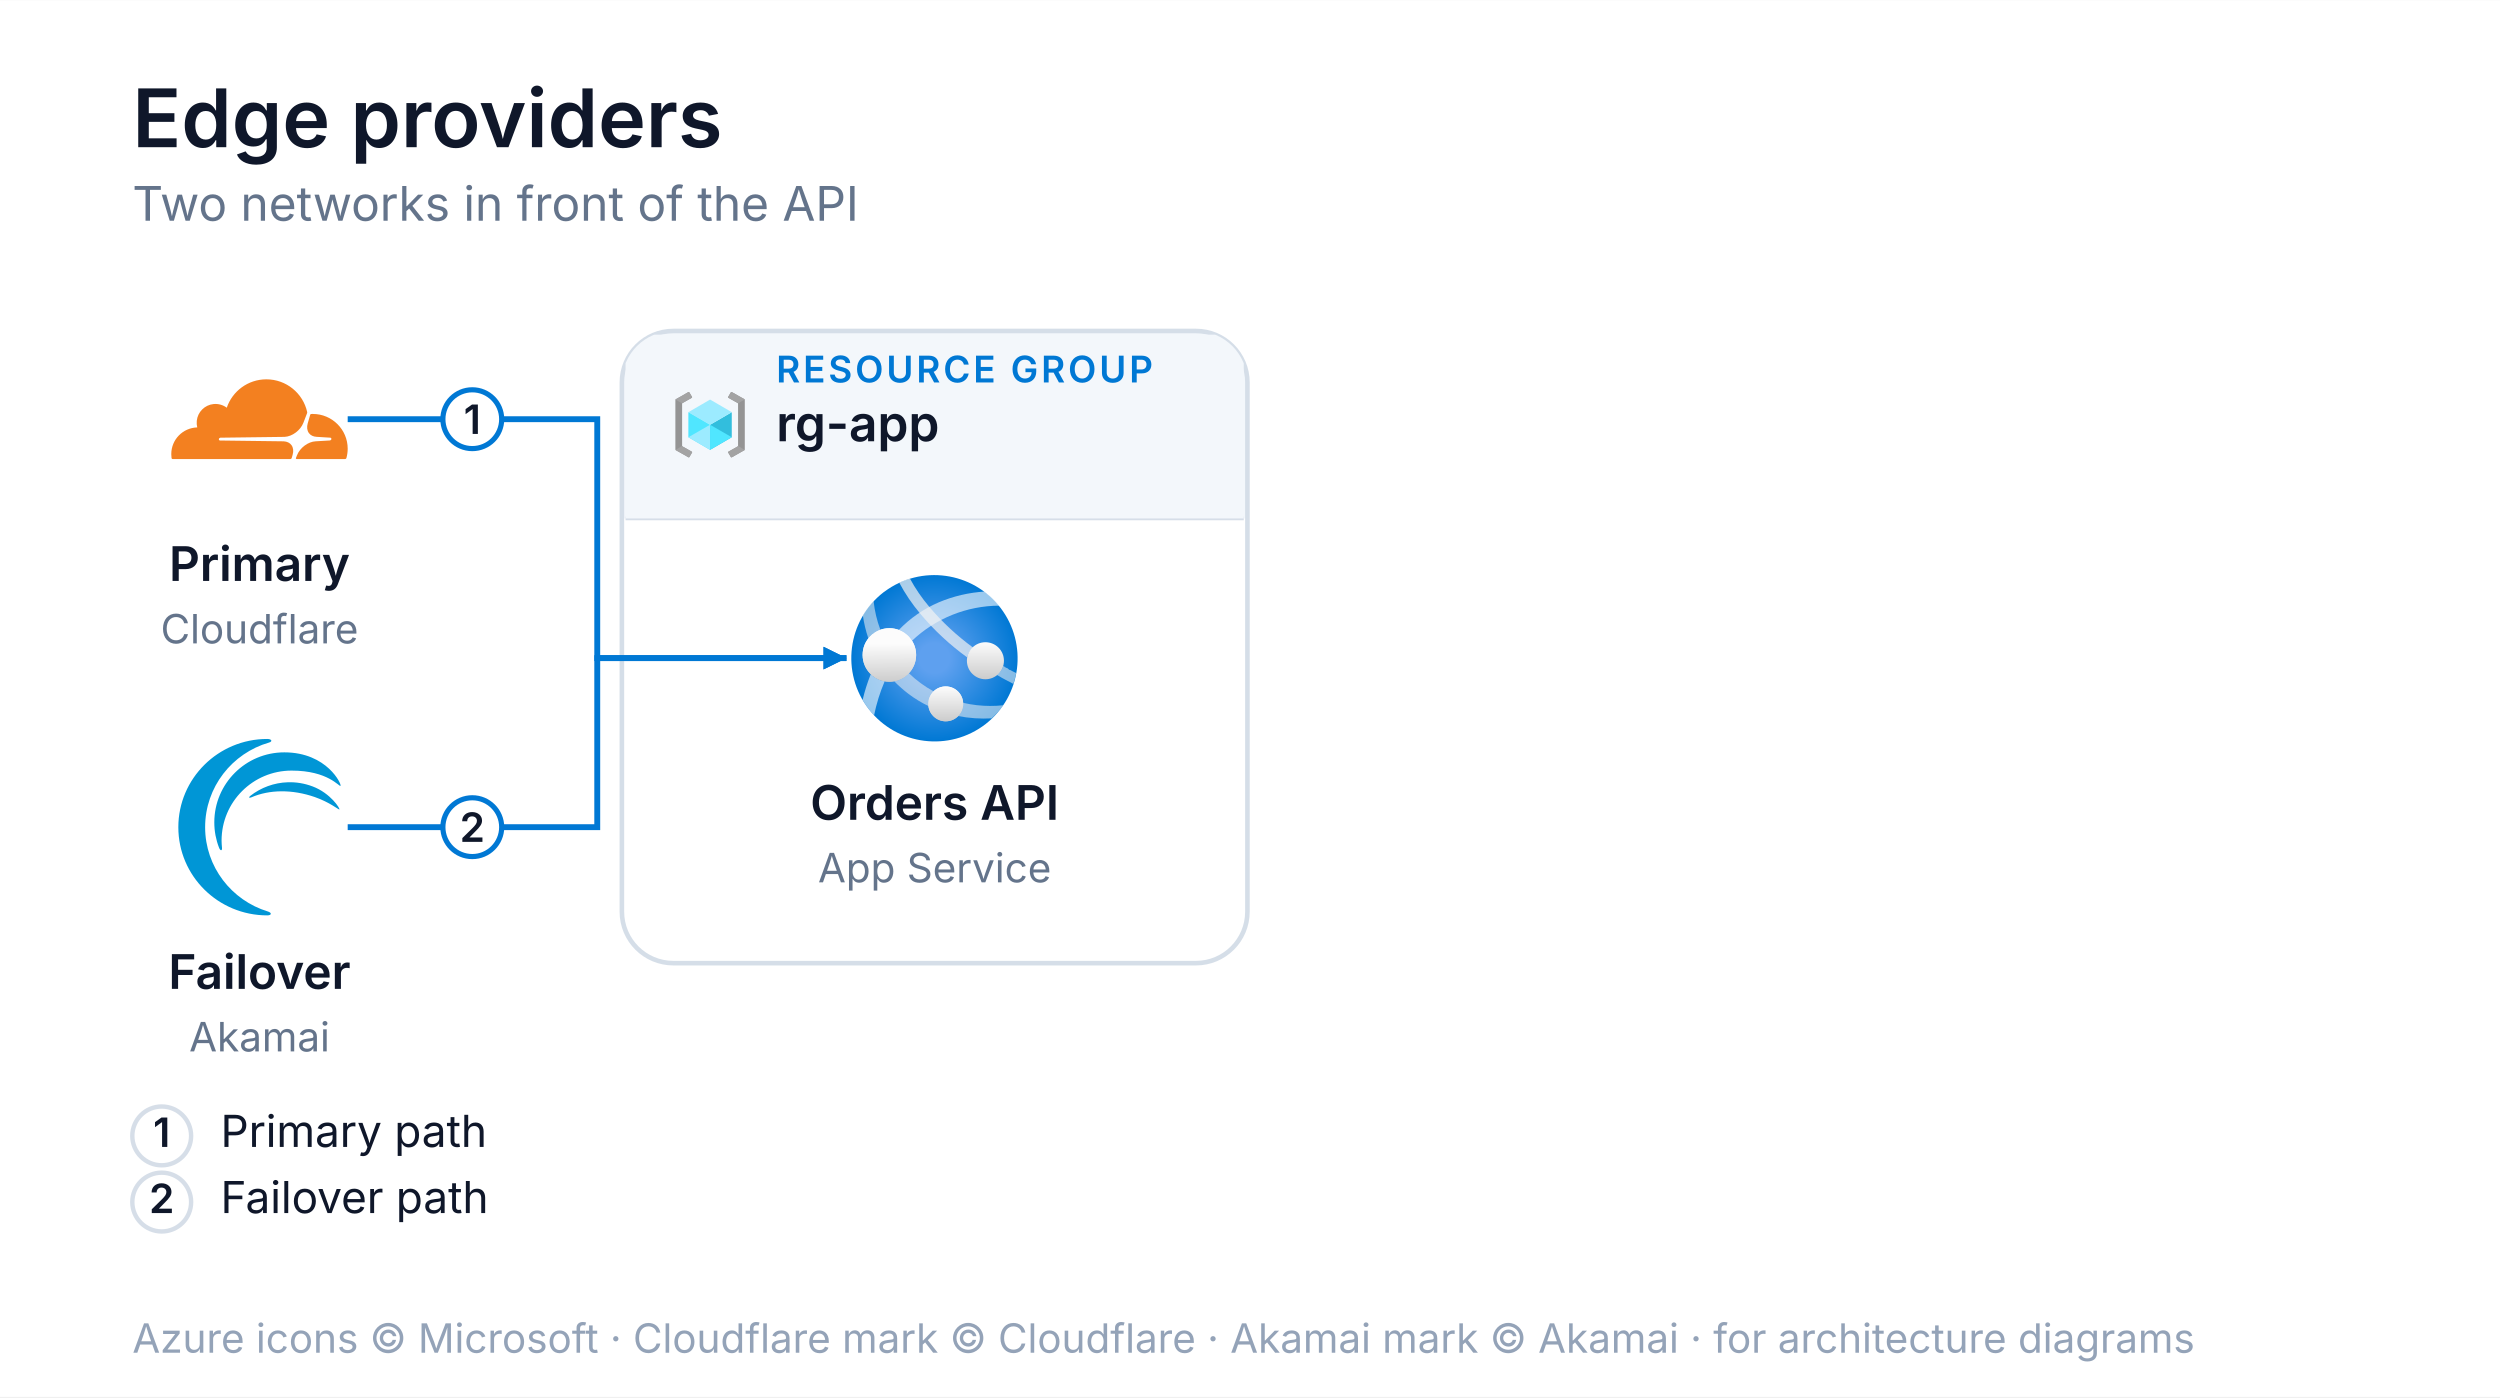
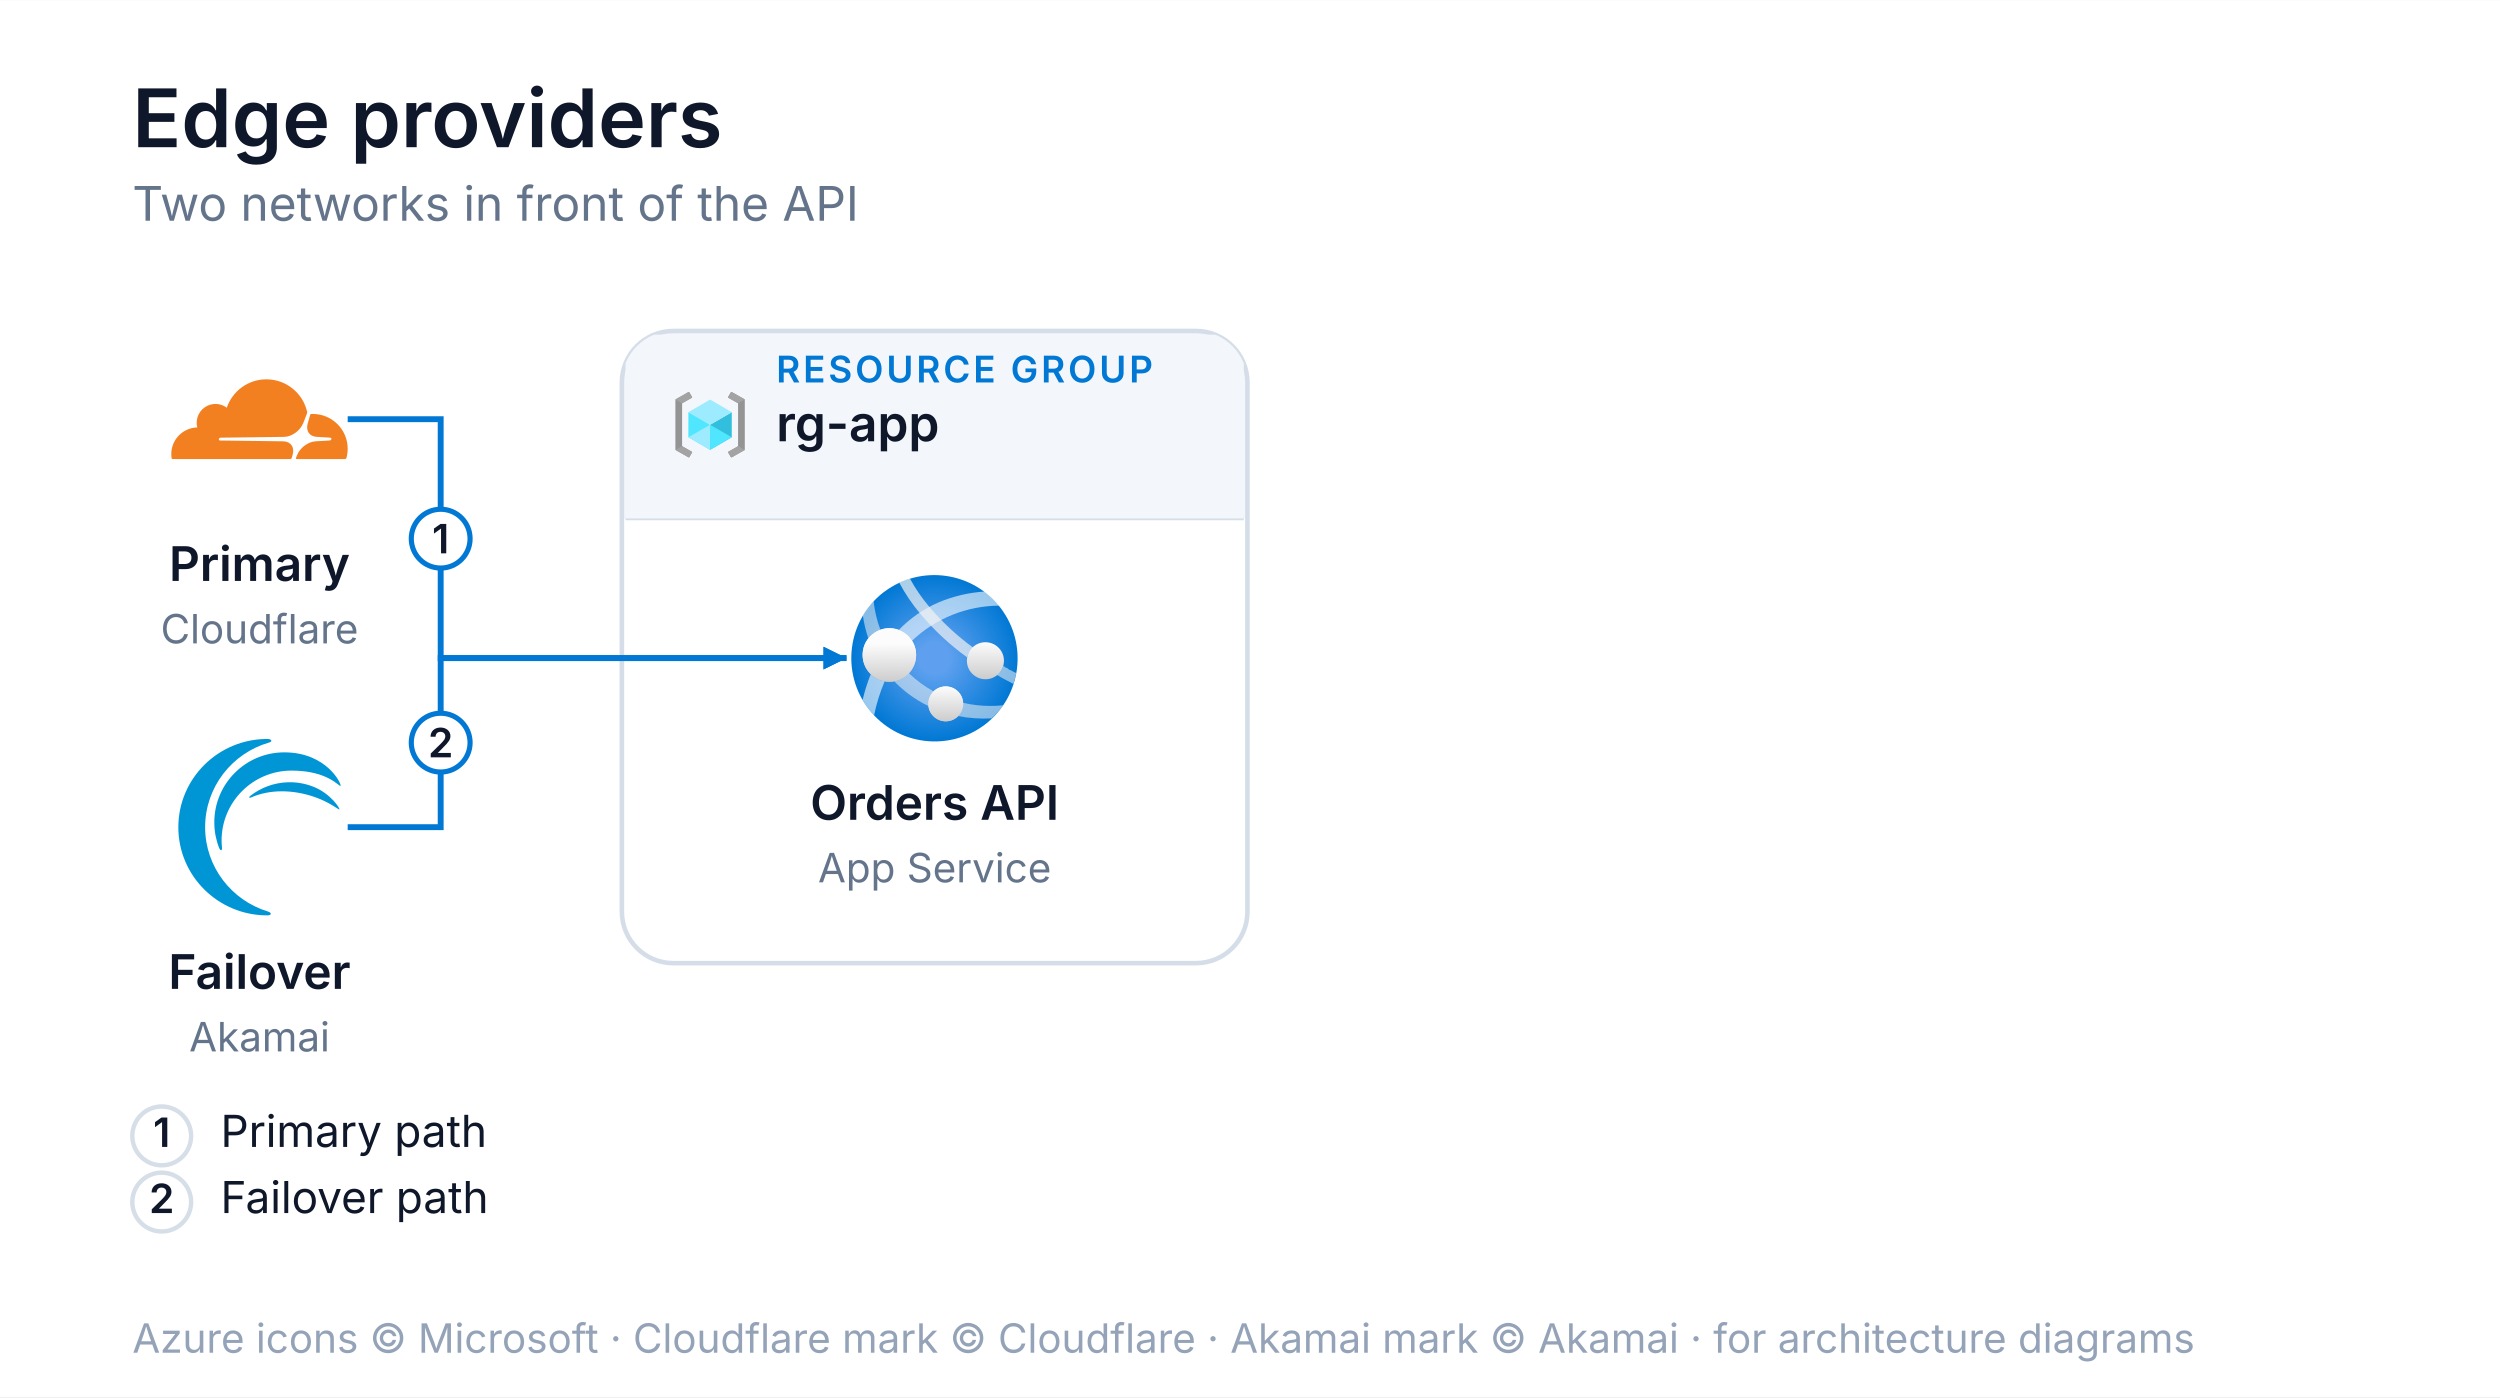
- <svg xmlns="http://www.w3.org/2000/svg" width="680" height="380" viewBox="0 0 680.2 380.0" role="img" text-rendering="optimizeLegibility">
+ <svg xmlns="http://www.w3.org/2000/svg" xmlns:xlink="http://www.w3.org/1999/xlink" width="680" height="380" viewBox="0 0 680.2 380.0" role="img" text-rendering="optimizeLegibility">
  <rect width="100%" height="100%" fill="#FFFFFF" />
  <defs>
    <marker id="arrow-0078D4" viewBox="0 0 10 10" refX="8.6" refY="5" markerWidth="8" markerHeight="8" orient="auto-start-reverse" markerUnits="userSpaceOnUse">
      <path d="M0.8 1.15 L8.6 5 L0.8 8.85 Z" fill="#0078D4" />
    </marker>
+     <style>.isk-item{transition:opacity 140ms ease}svg:has([data-node]:hover) .isk-item{opacity:.22}svg:has([data-node="n1"]:hover) .isk-item[data-node="n1"],svg:has([data-node="n1"]:hover) .isk-item[data-touch~="n1"]{opacity:1}svg:has([data-node="n2"]:hover) .isk-item[data-node="n2"],svg:has([data-node="n2"]:hover) .isk-item[data-touch~="n2"]{opacity:1}svg:has([data-node="n3"]:hover) .isk-item[data-node="n3"],svg:has([data-node="n3"]:hover) .isk-item[data-touch~="n3"]{opacity:1}.isk-fold{outline:none;cursor:pointer}.isk-fold.isk-focused .isk-fold-ring,.isk-fold:focus .isk-fold-ring,.isk-fold:focus-visible .isk-fold-ring{stroke:#0078D4;stroke-width:2}.isk-legend{cursor:pointer}.isk-legend.isk-focused .isk-legend-ring,.isk-legend:focus .isk-legend-ring,.isk-legend:focus-visible .isk-legend-ring{stroke:#0078D4;stroke-width:1.6}.isk-badge:target{filter:drop-shadow(0 0 2.5px #0078D4)}</style>
    <clipPath id="clip1">
      <rect x="169.2" y="90.0" width="170.2" height="172.0" rx="14" />
    </clipPath>
  </defs>
  <g clip-path="url(#clip1)">
    <rect x="169.2" y="90.0" width="170.2" height="172.0" fill="#FFFFFF" />
    <rect x="169.2" y="90.0" width="170.2" height="51.0" fill="#F3F7FB" />
  </g>
  <rect x="169.2" y="90.0" width="170.2" height="172.0" rx="14" ry="14" fill="none" stroke="#D5DEE8" stroke-width="1.25" />
  <line x1="170.2" y1="141.0" x2="338.4" y2="141.0" stroke="#D6DEE8" stroke-width="1" />
-   <path d="M 94.6 114.0 L 162.5 114.0 L 162.5 179.0 L 230.3 179.0" fill="none" stroke="#0078D4" stroke-width="1.6" stroke-linecap="butt" stroke-linejoin="miter" marker-end="url(#arrow-0078D4)" />
-   <path d="M 94.6 225.0 L 162.5 225.0 L 162.5 179.0 L 230.3 179.0" fill="none" stroke="#0078D4" stroke-width="1.6" stroke-linecap="butt" stroke-linejoin="miter" marker-end="url(#arrow-0078D4)" />
+   <path class="isk-item" data-touch="n1 n3" d="M 94.6 114.0 L 119.9 114.0 L 119.9 179.0 L 230.3 179.0" fill="none" stroke="#0078D4" stroke-width="1.6" stroke-linecap="butt" stroke-linejoin="miter" marker-end="url(#arrow-0078D4)" />
+   <path class="isk-item" data-touch="n2 n3" d="M 94.6 225.0 L 119.9 225.0 L 119.9 179.0 L 230.3 179.0" fill="none" stroke="#0078D4" stroke-width="1.6" stroke-linecap="butt" stroke-linejoin="miter" marker-end="url(#arrow-0078D4)" />
  <g clip-path="url(#clip1)">
    <rect x="170.2" y="91.0" width="168.2" height="50.0" fill="#F3F7FB" />
  </g>
  <svg x="183.2" y="105.5" width="20.0" height="20.0" viewBox="0 0 18 18" preserveAspectRatio="xMidYMid meet" overflow="visible">
    <g>
      <g>
        <path d="M.5,15.08a.16.16,0,0,0,.08.14l1.16.65L3.7,17a.17.17,0,0,0,.23-.06l.66-1.12a.16.16,0,0,0-.06-.21l-2.3-1.3a.17.17,0,0,1-.08-.14V3.85a.16.16,0,0,1,.08-.14l2.3-1.3a.16.16,0,0,0,.06-.21L3.93,1.08A.17.17,0,0,0,3.7,1L1.78,2.11l-1.2.67a.16.16,0,0,0-.08.14V15.08Z" fill="#949494" />
        <path d="M2.14,3.77l.06-.06,2.3-1.3a.14.14,0,0,0,.06-.21L3.9,1.08A.15.15,0,0,0,3.68,1L1.75,2.11.56,2.78s-.05,0-.06.06l.9.51Z" fill="#a3a3a3" />
        <path d="M4.5,15.59l-2.3-1.3a.22.22,0,0,1-.07-.09l-1.62,1,.05,0,1.15.65,2,1.11a.15.15,0,0,0,.22-.06l.66-1.12A.14.14,0,0,0,4.5,15.59Z" fill="#a3a3a3" />
      </g>
      <path d="M17.5,15.08a.16.16,0,0,1-.08.14l-1.16.65L14.3,17a.17.17,0,0,1-.23-.06l-.66-1.12a.16.16,0,0,1,.06-.21l2.3-1.3a.17.17,0,0,0,.08-.14V3.85a.16.16,0,0,0-.08-.14l-2.3-1.3a.16.16,0,0,1-.06-.21l.66-1.12A.17.17,0,0,1,14.3,1l1.92,1.09,1.2.67a.16.16,0,0,1,.08.14V15.08Z" fill="#949494" />
      <path d="M15.86,3.77l-.06-.06-2.3-1.3a.14.14,0,0,1-.06-.21l.66-1.12A.15.15,0,0,1,14.32,1l1.93,1.09,1.19.67s0,0,.06.06l-.9.51Z" fill="#a3a3a3" />
      <path d="M13.5,15.59l2.3-1.3a.22.22,0,0,0,.07-.09l1.62,1,0,0-1.15.65-2,1.11a.15.15,0,0,1-.22-.06l-.66-1.12A.14.14,0,0,1,13.5,15.59Z" fill="#a3a3a3" />
      <polygon points="14.31 5.93 14.31 12.07 8.99 15.16 8.99 9.01 14.31 5.93" fill="#32bedd" />
      <polygon points="14.31 5.93 9 9.02 3.68 5.93 9 2.84 14.31 5.93" fill="#9cebff" />
      <polygon points="8.99 9.02 8.99 15.16 3.68 12.07 3.68 5.93 8.99 9.02" fill="#50e6ff" />
      <polygon points="3.68 12.07 8.99 9.01 8.99 15.16 3.68 12.07" fill="#9cebff" />
      <polygon points="14.31 12.07 8.99 9.01 8.99 15.16 14.31 12.07" fill="#50e6ff" />
    </g>
  </svg>
  <text x="211.2" y="104.0" fill="#0078D4" font-family="&quot;Segoe UI&quot;, Inter, &quot;Helvetica Neue&quot;, Arial, sans-serif" font-size="10" font-weight="600" letter-spacing="0.08em">RESOURCE GROUP</text>
  <text x="211.2" y="120.0" fill="#0F172A" font-family="&quot;Segoe UI&quot;, Inter, &quot;Helvetica Neue&quot;, Arial, sans-serif" font-size="13.5" font-weight="600">rg-app</text>
-   <svg x="46.6" y="90.0" width="48.0" height="48.0" viewBox="0 0 24 24" preserveAspectRatio="xMidYMid meet" overflow="visible">
-     <path fill="#F38020" d="M16.509 16.845c.147-.507.091-.971-.155-1.315-.225-.316-.605-.499-1.062-.52l-8.659-.112a.156.156 0 0 1-.133-.071c-.028-.042-.035-.099-.021-.155.028-.084.112-.148.204-.156l8.736-.112c1.035-.049 2.16-.887 2.554-1.914l.499-1.301c.021-.056.029-.113.015-.168-.562-2.546-2.835-4.445-5.55-4.445-2.504 0-4.628 1.618-5.388 3.861-.493-.366-1.119-.562-1.794-.499-1.203.119-2.167 1.083-2.286 2.286-.028.31-.007.613.064.894C1.568 13.171 0 14.775 0 16.752c0 .175.014.351.035.527.014.083.084.147.169.147h15.981c.091 0 .176-.065.203-.155l.12-.427zm2.757-5.563c-.077 0-.161 0-.238.011-.057 0-.105.042-.127.098l-.338 1.174c-.147.507-.092.971.154 1.316.226.316.606.498 1.062.519l1.844.113c.056 0 .105.026.133.07.028.043.035.107.021.156-.028.084-.113.148-.204.155l-1.921.112c-1.041.049-2.158.887-2.553 1.914l-.141.358c-.028.071.021.142.099.142h6.598c.077 0 .147-.049.169-.126.112-.408.176-.837.176-1.28 0-2.603-2.125-4.727-4.734-4.727" />
-   </svg>
-   <text x="70.6" y="158.0" text-anchor="middle" fill="#0F172A" font-family="&quot;Segoe UI&quot;, Inter, &quot;Helvetica Neue&quot;, Arial, sans-serif" font-size="13" font-weight="600">Primary</text>
-   <text x="70.6" y="175.0" text-anchor="middle" fill="#64748B" font-family="&quot;Segoe UI&quot;, Inter, &quot;Helvetica Neue&quot;, Arial, sans-serif" font-size="11">Cloudflare</text>
-   <svg x="46.6" y="201.0" width="48.0" height="48.0" viewBox="0 0 24 24" preserveAspectRatio="xMidYMid meet" overflow="visible">
-     <path fill="#0096D6" d="M13.055 0C6.384 0 .961 5.38.961 12.008.961 18.635 6.37 24 13.055 24c.617 0 .645-.357.086-.529-4.935-1.506-8.535-6.069-8.535-11.463 0-5.466 3.672-10.071 8.693-11.52C13.815.345 13.672 0 13.055 0Zm2.324 1.822c-5.265 0-9.525 4.261-9.525 9.525 0 1.219.229 2.382.644 3.443.172.459.445.458.402.014-.029-.316-.057-.645-.057-.975 0-5.265 4.261-9.525 9.525-9.525 4.978 0 6.47 2.224 6.656 2.08.201-.158-1.808-4.562-7.646-4.562zm.469 4.07c-1.862.059-3.651.717-5.104 1.855-.258.201-.157.328.144.199 2.467-1.076 5.581-1.105 8.637-.043 2.051.717 3.241 1.736 3.342 1.693.158-.072-1.192-2.223-3.645-3.141-1.113-.42-2.258-.6-3.375-.564z" />
-   </svg>
-   <text x="70.6" y="269.0" text-anchor="middle" fill="#0F172A" font-family="&quot;Segoe UI&quot;, Inter, &quot;Helvetica Neue&quot;, Arial, sans-serif" font-size="13" font-weight="600">Failover</text>
-   <text x="70.6" y="286.0" text-anchor="middle" fill="#64748B" font-family="&quot;Segoe UI&quot;, Inter, &quot;Helvetica Neue&quot;, Arial, sans-serif" font-size="11">Akamai</text>
-   <svg x="230.3" y="155.0" width="48.0" height="48.0" viewBox="0 0 18 18" preserveAspectRatio="xMidYMid meet" overflow="visible">
-     <defs>
-       <radialGradient id="n5e2cf8746-c9a8-4eee-86c2-4951983c6032" cx="13428.81" cy="3518.86" r="56.67" gradientTransform="translate(-2005.33 -518.83) scale(0.15)" gradientUnits="userSpaceOnUse">
-         <stop offset="0.18" stop-color="#5ea0ef" />
-         <stop offset="1" stop-color="#0078d4" />
-       </radialGradient>
-       <linearGradient id="n5bdd213dd-d313-473c-8ff4-0133fd3a9033" x1="4.4" y1="11.48" x2="4.37" y2="7.53" gradientUnits="userSpaceOnUse">
-         <stop offset="0" stop-color="#ccc" />
-         <stop offset="1" stop-color="#fcfcfc" />
-       </linearGradient>
-       <linearGradient id="n5afcc63c5-3649-4476-a742-bcb53a569f3c" x1="10.13" y1="15.45" x2="10.13" y2="11.9" gradientUnits="userSpaceOnUse">
-         <stop offset="0" stop-color="#ccc" />
-         <stop offset="1" stop-color="#fcfcfc" />
-       </linearGradient>
-       <linearGradient id="n5bd873f0b-9954-4aa5-a3df-9f4c64e8729d" x1="14.18" y1="11.15" x2="14.18" y2="7.38" gradientUnits="userSpaceOnUse">
-         <stop offset="0" stop-color="#ccc" />
-         <stop offset="1" stop-color="#fcfcfc" />
-       </linearGradient>
-     </defs>
-     <path id="n5ee75dd06-1aca-4f76-9d11-d05a284020ad" d="M14.21,15.72A8.5,8.5,0,0,1,3.79,2.28l.09-.06a8.5,8.5,0,0,1,10.33,13.5" fill="url(#n5e2cf8746-c9a8-4eee-86c2-4951983c6032)" />
-     <path d="M6.69,7.23A13,13,0,0,1,15.6,3.65a8.47,8.47,0,0,0-1.49-1.44,14.34,14.34,0,0,0-4.69,1.1A12.54,12.54,0,0,0,5.34,6.13,2.76,2.76,0,0,1,6.69,7.23Z" fill="#fff" opacity="0.6" />
-     <path d="M2.48,10.65a17.86,17.86,0,0,0-.83,2.62,7.82,7.82,0,0,0,.62.92c.18.23.35.44.55.65A17.94,17.94,0,0,1,3.9,11.37,2.76,2.76,0,0,1,2.48,10.65Z" fill="#fff" opacity="0.6" />
-     <path d="M3.46,6.11a12,12,0,0,1-.69-2.94,8.15,8.15,0,0,0-1.1,1.45A12.69,12.69,0,0,0,2.24,7,2.69,2.69,0,0,1,3.46,6.11Z" fill="#f2f2f2" opacity="0.55" />
-     <circle cx="4.38" cy="8.68" r="2.73" fill="url(#n5bdd213dd-d313-473c-8ff4-0133fd3a9033)" />
-     <path d="M8.36,13.67A1.77,1.77,0,0,1,8.9,12.4a11.88,11.88,0,0,1-2.53-1.86,2.74,2.74,0,0,1-1.49.83,13.1,13.1,0,0,0,1.45,1.28A12.12,12.12,0,0,0,8.38,13.9,1.79,1.79,0,0,1,8.36,13.67Z" fill="#f2f2f2" opacity="0.55" />
-     <path d="M14.66,13.88a12,12,0,0,1-2.76-.32.41.41,0,0,1,0,.11,1.75,1.75,0,0,1-.51,1.24,13.69,13.69,0,0,0,3.42.24A8.21,8.21,0,0,0,16,13.81,11.5,11.5,0,0,1,14.66,13.88Z" fill="#f2f2f2" opacity="0.55" />
-     <circle cx="10.13" cy="13.67" r="1.78" fill="url(#n5afcc63c5-3649-4476-a742-bcb53a569f3c)" />
-     <path d="M12.32,8.93a1.83,1.83,0,0,1,.61-1A25.5,25.5,0,0,1,8.47,3.79a16.91,16.91,0,0,1-2-2.92,7.64,7.64,0,0,0-1.09.42A18.14,18.14,0,0,0,7.53,4.47,26.44,26.44,0,0,0,12.32,8.93Z" fill="#f2f2f2" opacity="0.7" />
-     <circle cx="14.18" cy="9.27" r="1.89" fill="url(#n5bd873f0b-9954-4aa5-a3df-9f4c64e8729d)" />
-     <path d="M17.35,10.54,17,10.37l0,0-.3-.16-.06,0L16.38,10l-.07,0L16,9.8a1.76,1.76,0,0,1-.64.92c.12.08.25.15.38.22l.08.05.35.19,0,0,.86.45h0a8.63,8.63,0,0,0,.29-1.11Z" fill="#f2f2f2" opacity="0.55" />
-     <circle cx="4.38" cy="8.68" r="2.73" fill="url(#n5bdd213dd-d313-473c-8ff4-0133fd3a9033)" />
-     <circle cx="10.13" cy="13.67" r="1.78" fill="url(#n5afcc63c5-3649-4476-a742-bcb53a569f3c)" />
-   </svg>
-   <text x="254.3" y="223.0" text-anchor="middle" fill="#0F172A" font-family="&quot;Segoe UI&quot;, Inter, &quot;Helvetica Neue&quot;, Arial, sans-serif" font-size="13" font-weight="600">Orders API</text>
-   <text x="254.3" y="240.0" text-anchor="middle" fill="#64748B" font-family="&quot;Segoe UI&quot;, Inter, &quot;Helvetica Neue&quot;, Arial, sans-serif" font-size="11">App Service</text>
-   <circle cx="128.5" cy="114.0" r="8.0" fill="#FFFFFF" stroke="#0078D4" stroke-width="1.4" />
-   <text x="128.5" y="118.0" text-anchor="middle" fill="#0F172A" font-family="&quot;Segoe UI&quot;, Inter, &quot;Helvetica Neue&quot;, Arial, sans-serif" font-size="11" font-weight="600">1</text>
-   <circle cx="128.5" cy="225.0" r="8.0" fill="#FFFFFF" stroke="#0078D4" stroke-width="1.4" />
-   <text x="128.5" y="229.0" text-anchor="middle" fill="#0F172A" font-family="&quot;Segoe UI&quot;, Inter, &quot;Helvetica Neue&quot;, Arial, sans-serif" font-size="11" font-weight="600">2</text>
-   <circle cx="44.0" cy="309.0" r="8" fill="#FFFFFF" stroke="#D6DEE8" stroke-width="1.2" />
-   <text x="44.0" y="312.0" text-anchor="middle" fill="#0F172A" font-family="&quot;Segoe UI&quot;, Inter, &quot;Helvetica Neue&quot;, Arial, sans-serif" font-size="11" font-weight="600">1</text>
-   <text x="60.0" y="312.0" fill="#0F172A" font-family="&quot;Segoe UI&quot;, Inter, &quot;Helvetica Neue&quot;, Arial, sans-serif" font-size="12">Primary path</text>
-   <circle cx="44.0" cy="327.0" r="8" fill="#FFFFFF" stroke="#D6DEE8" stroke-width="1.2" />
-   <text x="44.0" y="330.0" text-anchor="middle" fill="#0F172A" font-family="&quot;Segoe UI&quot;, Inter, &quot;Helvetica Neue&quot;, Arial, sans-serif" font-size="11" font-weight="600">2</text>
-   <text x="60.0" y="330.0" fill="#0F172A" font-family="&quot;Segoe UI&quot;, Inter, &quot;Helvetica Neue&quot;, Arial, sans-serif" font-size="12">Failover path</text>
+   <g class="isk-item" data-node="n1">
+     <svg x="46.6" y="90.0" width="48.0" height="48.0" viewBox="0 0 24 24" preserveAspectRatio="xMidYMid meet" overflow="visible">
+       <path fill="#F38020" d="M16.509 16.845c.147-.507.091-.971-.155-1.315-.225-.316-.605-.499-1.062-.52l-8.659-.112a.156.156 0 0 1-.133-.071c-.028-.042-.035-.099-.021-.155.028-.084.112-.148.204-.156l8.736-.112c1.035-.049 2.16-.887 2.554-1.914l.499-1.301c.021-.056.029-.113.015-.168-.562-2.546-2.835-4.445-5.55-4.445-2.504 0-4.628 1.618-5.388 3.861-.493-.366-1.119-.562-1.794-.499-1.203.119-2.167 1.083-2.286 2.286-.028.31-.007.613.064.894C1.568 13.171 0 14.775 0 16.752c0 .175.014.351.035.527.014.083.084.147.169.147h15.981c.091 0 .176-.065.203-.155l.12-.427zm2.757-5.563c-.077 0-.161 0-.238.011-.057 0-.105.042-.127.098l-.338 1.174c-.147.507-.092.971.154 1.316.226.316.606.498 1.062.519l1.844.113c.056 0 .105.026.133.07.028.043.035.107.021.156-.028.084-.113.148-.204.155l-1.921.112c-1.041.049-2.158.887-2.553 1.914l-.141.358c-.028.071.021.142.099.142h6.598c.077 0 .147-.049.169-.126.112-.408.176-.837.176-1.28 0-2.603-2.125-4.727-4.734-4.727" />
+     </svg>
+     <text x="70.6" y="158.0" text-anchor="middle" fill="#0F172A" font-family="&quot;Segoe UI&quot;, Inter, &quot;Helvetica Neue&quot;, Arial, sans-serif" font-size="13" font-weight="600">Primary</text>
+     <text x="70.6" y="175.0" text-anchor="middle" fill="#64748B" font-family="&quot;Segoe UI&quot;, Inter, &quot;Helvetica Neue&quot;, Arial, sans-serif" font-size="11">Cloudflare</text>
+   </g>
+   <g class="isk-item" data-node="n2">
+     <svg x="46.6" y="201.0" width="48.0" height="48.0" viewBox="0 0 24 24" preserveAspectRatio="xMidYMid meet" overflow="visible">
+       <path fill="#0096D6" d="M13.055 0C6.384 0 .961 5.38.961 12.008.961 18.635 6.37 24 13.055 24c.617 0 .645-.357.086-.529-4.935-1.506-8.535-6.069-8.535-11.463 0-5.466 3.672-10.071 8.693-11.52C13.815.345 13.672 0 13.055 0Zm2.324 1.822c-5.265 0-9.525 4.261-9.525 9.525 0 1.219.229 2.382.644 3.443.172.459.445.458.402.014-.029-.316-.057-.645-.057-.975 0-5.265 4.261-9.525 9.525-9.525 4.978 0 6.47 2.224 6.656 2.08.201-.158-1.808-4.562-7.646-4.562zm.469 4.07c-1.862.059-3.651.717-5.104 1.855-.258.201-.157.328.144.199 2.467-1.076 5.581-1.105 8.637-.043 2.051.717 3.241 1.736 3.342 1.693.158-.072-1.192-2.223-3.645-3.141-1.113-.42-2.258-.6-3.375-.564z" />
+     </svg>
+     <text x="70.6" y="269.0" text-anchor="middle" fill="#0F172A" font-family="&quot;Segoe UI&quot;, Inter, &quot;Helvetica Neue&quot;, Arial, sans-serif" font-size="13" font-weight="600">Failover</text>
+     <text x="70.6" y="286.0" text-anchor="middle" fill="#64748B" font-family="&quot;Segoe UI&quot;, Inter, &quot;Helvetica Neue&quot;, Arial, sans-serif" font-size="11">Akamai</text>
+   </g>
+   <g class="isk-item" data-node="n3">
+     <svg x="230.3" y="155.0" width="48.0" height="48.0" viewBox="0 0 18 18" preserveAspectRatio="xMidYMid meet" overflow="visible">
+       <defs>
+         <radialGradient id="n5e2cf8746-c9a8-4eee-86c2-4951983c6032" cx="13428.81" cy="3518.86" r="56.67" gradientTransform="translate(-2005.33 -518.83) scale(0.15)" gradientUnits="userSpaceOnUse">
+           <stop offset="0.18" stop-color="#5ea0ef" />
+           <stop offset="1" stop-color="#0078d4" />
+         </radialGradient>
+         <linearGradient id="n5bdd213dd-d313-473c-8ff4-0133fd3a9033" x1="4.4" y1="11.48" x2="4.37" y2="7.53" gradientUnits="userSpaceOnUse">
+           <stop offset="0" stop-color="#ccc" />
+           <stop offset="1" stop-color="#fcfcfc" />
+         </linearGradient>
+         <linearGradient id="n5afcc63c5-3649-4476-a742-bcb53a569f3c" x1="10.13" y1="15.45" x2="10.13" y2="11.9" gradientUnits="userSpaceOnUse">
+           <stop offset="0" stop-color="#ccc" />
+           <stop offset="1" stop-color="#fcfcfc" />
+         </linearGradient>
+         <linearGradient id="n5bd873f0b-9954-4aa5-a3df-9f4c64e8729d" x1="14.18" y1="11.15" x2="14.18" y2="7.38" gradientUnits="userSpaceOnUse">
+           <stop offset="0" stop-color="#ccc" />
+           <stop offset="1" stop-color="#fcfcfc" />
+         </linearGradient>
+       </defs>
+       <path id="n5ee75dd06-1aca-4f76-9d11-d05a284020ad" d="M14.21,15.72A8.5,8.5,0,0,1,3.79,2.28l.09-.06a8.5,8.5,0,0,1,10.33,13.5" fill="url(#n5e2cf8746-c9a8-4eee-86c2-4951983c6032)" />
+       <path d="M6.69,7.23A13,13,0,0,1,15.6,3.65a8.47,8.47,0,0,0-1.49-1.44,14.34,14.34,0,0,0-4.69,1.1A12.54,12.54,0,0,0,5.34,6.13,2.76,2.76,0,0,1,6.69,7.23Z" fill="#fff" opacity="0.6" />
+       <path d="M2.48,10.65a17.86,17.86,0,0,0-.83,2.62,7.82,7.82,0,0,0,.62.92c.18.23.35.44.55.65A17.94,17.94,0,0,1,3.9,11.37,2.76,2.76,0,0,1,2.48,10.65Z" fill="#fff" opacity="0.6" />
+       <path d="M3.46,6.11a12,12,0,0,1-.69-2.94,8.15,8.15,0,0,0-1.1,1.45A12.69,12.69,0,0,0,2.24,7,2.69,2.69,0,0,1,3.46,6.11Z" fill="#f2f2f2" opacity="0.55" />
+       <circle cx="4.38" cy="8.68" r="2.73" fill="url(#n5bdd213dd-d313-473c-8ff4-0133fd3a9033)" />
+       <path d="M8.36,13.67A1.77,1.77,0,0,1,8.9,12.4a11.88,11.88,0,0,1-2.53-1.86,2.74,2.74,0,0,1-1.49.83,13.1,13.1,0,0,0,1.45,1.28A12.12,12.12,0,0,0,8.38,13.9,1.79,1.79,0,0,1,8.36,13.67Z" fill="#f2f2f2" opacity="0.55" />
+       <path d="M14.66,13.88a12,12,0,0,1-2.76-.32.41.41,0,0,1,0,.11,1.75,1.75,0,0,1-.51,1.24,13.69,13.69,0,0,0,3.42.24A8.21,8.21,0,0,0,16,13.81,11.5,11.5,0,0,1,14.66,13.88Z" fill="#f2f2f2" opacity="0.55" />
+       <circle cx="10.13" cy="13.67" r="1.78" fill="url(#n5afcc63c5-3649-4476-a742-bcb53a569f3c)" />
+       <path d="M12.32,8.93a1.83,1.83,0,0,1,.61-1A25.5,25.5,0,0,1,8.47,3.79a16.91,16.91,0,0,1-2-2.92,7.64,7.64,0,0,0-1.09.42A18.14,18.14,0,0,0,7.53,4.47,26.44,26.44,0,0,0,12.32,8.93Z" fill="#f2f2f2" opacity="0.7" />
+       <circle cx="14.18" cy="9.27" r="1.89" fill="url(#n5bd873f0b-9954-4aa5-a3df-9f4c64e8729d)" />
+       <path d="M17.35,10.54,17,10.37l0,0-.3-.16-.06,0L16.38,10l-.07,0L16,9.8a1.76,1.76,0,0,1-.64.92c.12.08.25.15.38.22l.08.05.35.19,0,0,.86.45h0a8.63,8.63,0,0,0,.29-1.11Z" fill="#f2f2f2" opacity="0.55" />
+       <circle cx="4.38" cy="8.68" r="2.73" fill="url(#n5bdd213dd-d313-473c-8ff4-0133fd3a9033)" />
+       <circle cx="10.13" cy="13.67" r="1.78" fill="url(#n5afcc63c5-3649-4476-a742-bcb53a569f3c)" />
+     </svg>
+     <text x="254.3" y="223.0" text-anchor="middle" fill="#0F172A" font-family="&quot;Segoe UI&quot;, Inter, &quot;Helvetica Neue&quot;, Arial, sans-serif" font-size="13" font-weight="600">Orders API</text>
+     <text x="254.3" y="240.0" text-anchor="middle" fill="#64748B" font-family="&quot;Segoe UI&quot;, Inter, &quot;Helvetica Neue&quot;, Arial, sans-serif" font-size="11">App Service</text>
+   </g>
+   <g class="isk-item isk-badge" id="step-1-1" data-touch="n1 n3">
+     <circle cx="119.9" cy="146.5" r="8.0" fill="#FFFFFF" stroke="#0078D4" stroke-width="1.4" />
+     <text x="119.9" y="150.5" text-anchor="middle" fill="#0F172A" font-family="&quot;Segoe UI&quot;, Inter, &quot;Helvetica Neue&quot;, Arial, sans-serif" font-size="11" font-weight="600">1</text>
+   </g>
+   <g class="isk-item isk-badge" id="step-2-2" data-touch="n2 n3">
+     <circle cx="119.9" cy="202.0" r="8.0" fill="#FFFFFF" stroke="#0078D4" stroke-width="1.4" />
+     <text x="119.9" y="206.0" text-anchor="middle" fill="#0F172A" font-family="&quot;Segoe UI&quot;, Inter, &quot;Helvetica Neue&quot;, Arial, sans-serif" font-size="11" font-weight="600">2</text>
+   </g>
+   <a class="isk-legend" href="#step-1-1" xlink:href="#step-1-1">
+     <rect class="isk-legend-ring" x="30.0" y="297.0" width="109.0" height="20" rx="10" fill="none" stroke="transparent" />
+     <circle cx="44.0" cy="309.0" r="8" fill="#FFFFFF" stroke="#D6DEE8" stroke-width="1.2" />
+     <text x="44.0" y="312.0" text-anchor="middle" fill="#0F172A" font-family="&quot;Segoe UI&quot;, Inter, &quot;Helvetica Neue&quot;, Arial, sans-serif" font-size="11" font-weight="600">1</text>
+     <text x="60.0" y="312.0" fill="#0F172A" font-family="&quot;Segoe UI&quot;, Inter, &quot;Helvetica Neue&quot;, Arial, sans-serif" font-size="12">Primary path</text>
+   </a>
+   <a class="isk-legend" href="#step-2-2" xlink:href="#step-2-2">
+     <rect class="isk-legend-ring" x="30.0" y="315.0" width="107.8" height="20" rx="10" fill="none" stroke="transparent" />
+     <circle cx="44.0" cy="327.0" r="8" fill="#FFFFFF" stroke="#D6DEE8" stroke-width="1.2" />
+     <text x="44.0" y="330.0" text-anchor="middle" fill="#0F172A" font-family="&quot;Segoe UI&quot;, Inter, &quot;Helvetica Neue&quot;, Arial, sans-serif" font-size="11" font-weight="600">2</text>
+     <text x="60.0" y="330.0" fill="#0F172A" font-family="&quot;Segoe UI&quot;, Inter, &quot;Helvetica Neue&quot;, Arial, sans-serif" font-size="12">Failover path</text>
+   </a>
  <text x="36" y="40" fill="#0F172A" font-family="&quot;Segoe UI&quot;, Inter, &quot;Helvetica Neue&quot;, Arial, sans-serif" font-size="22" font-weight="600">Edge providers</text>
  <text x="36" y="60" fill="#64748B" font-family="&quot;Segoe UI&quot;, Inter, &quot;Helvetica Neue&quot;, Arial, sans-serif" font-size="13">Two networks in front of the API</text>
  <text x="36" y="368.0" fill="#94A3B8" font-family="&quot;Segoe UI&quot;, Inter, &quot;Helvetica Neue&quot;, Arial, sans-serif" font-size="11">Azure icons © Microsoft · Cloudflare mark © Cloudflare · Akamai mark © Akamai · for architecture diagrams</text>
</svg>
